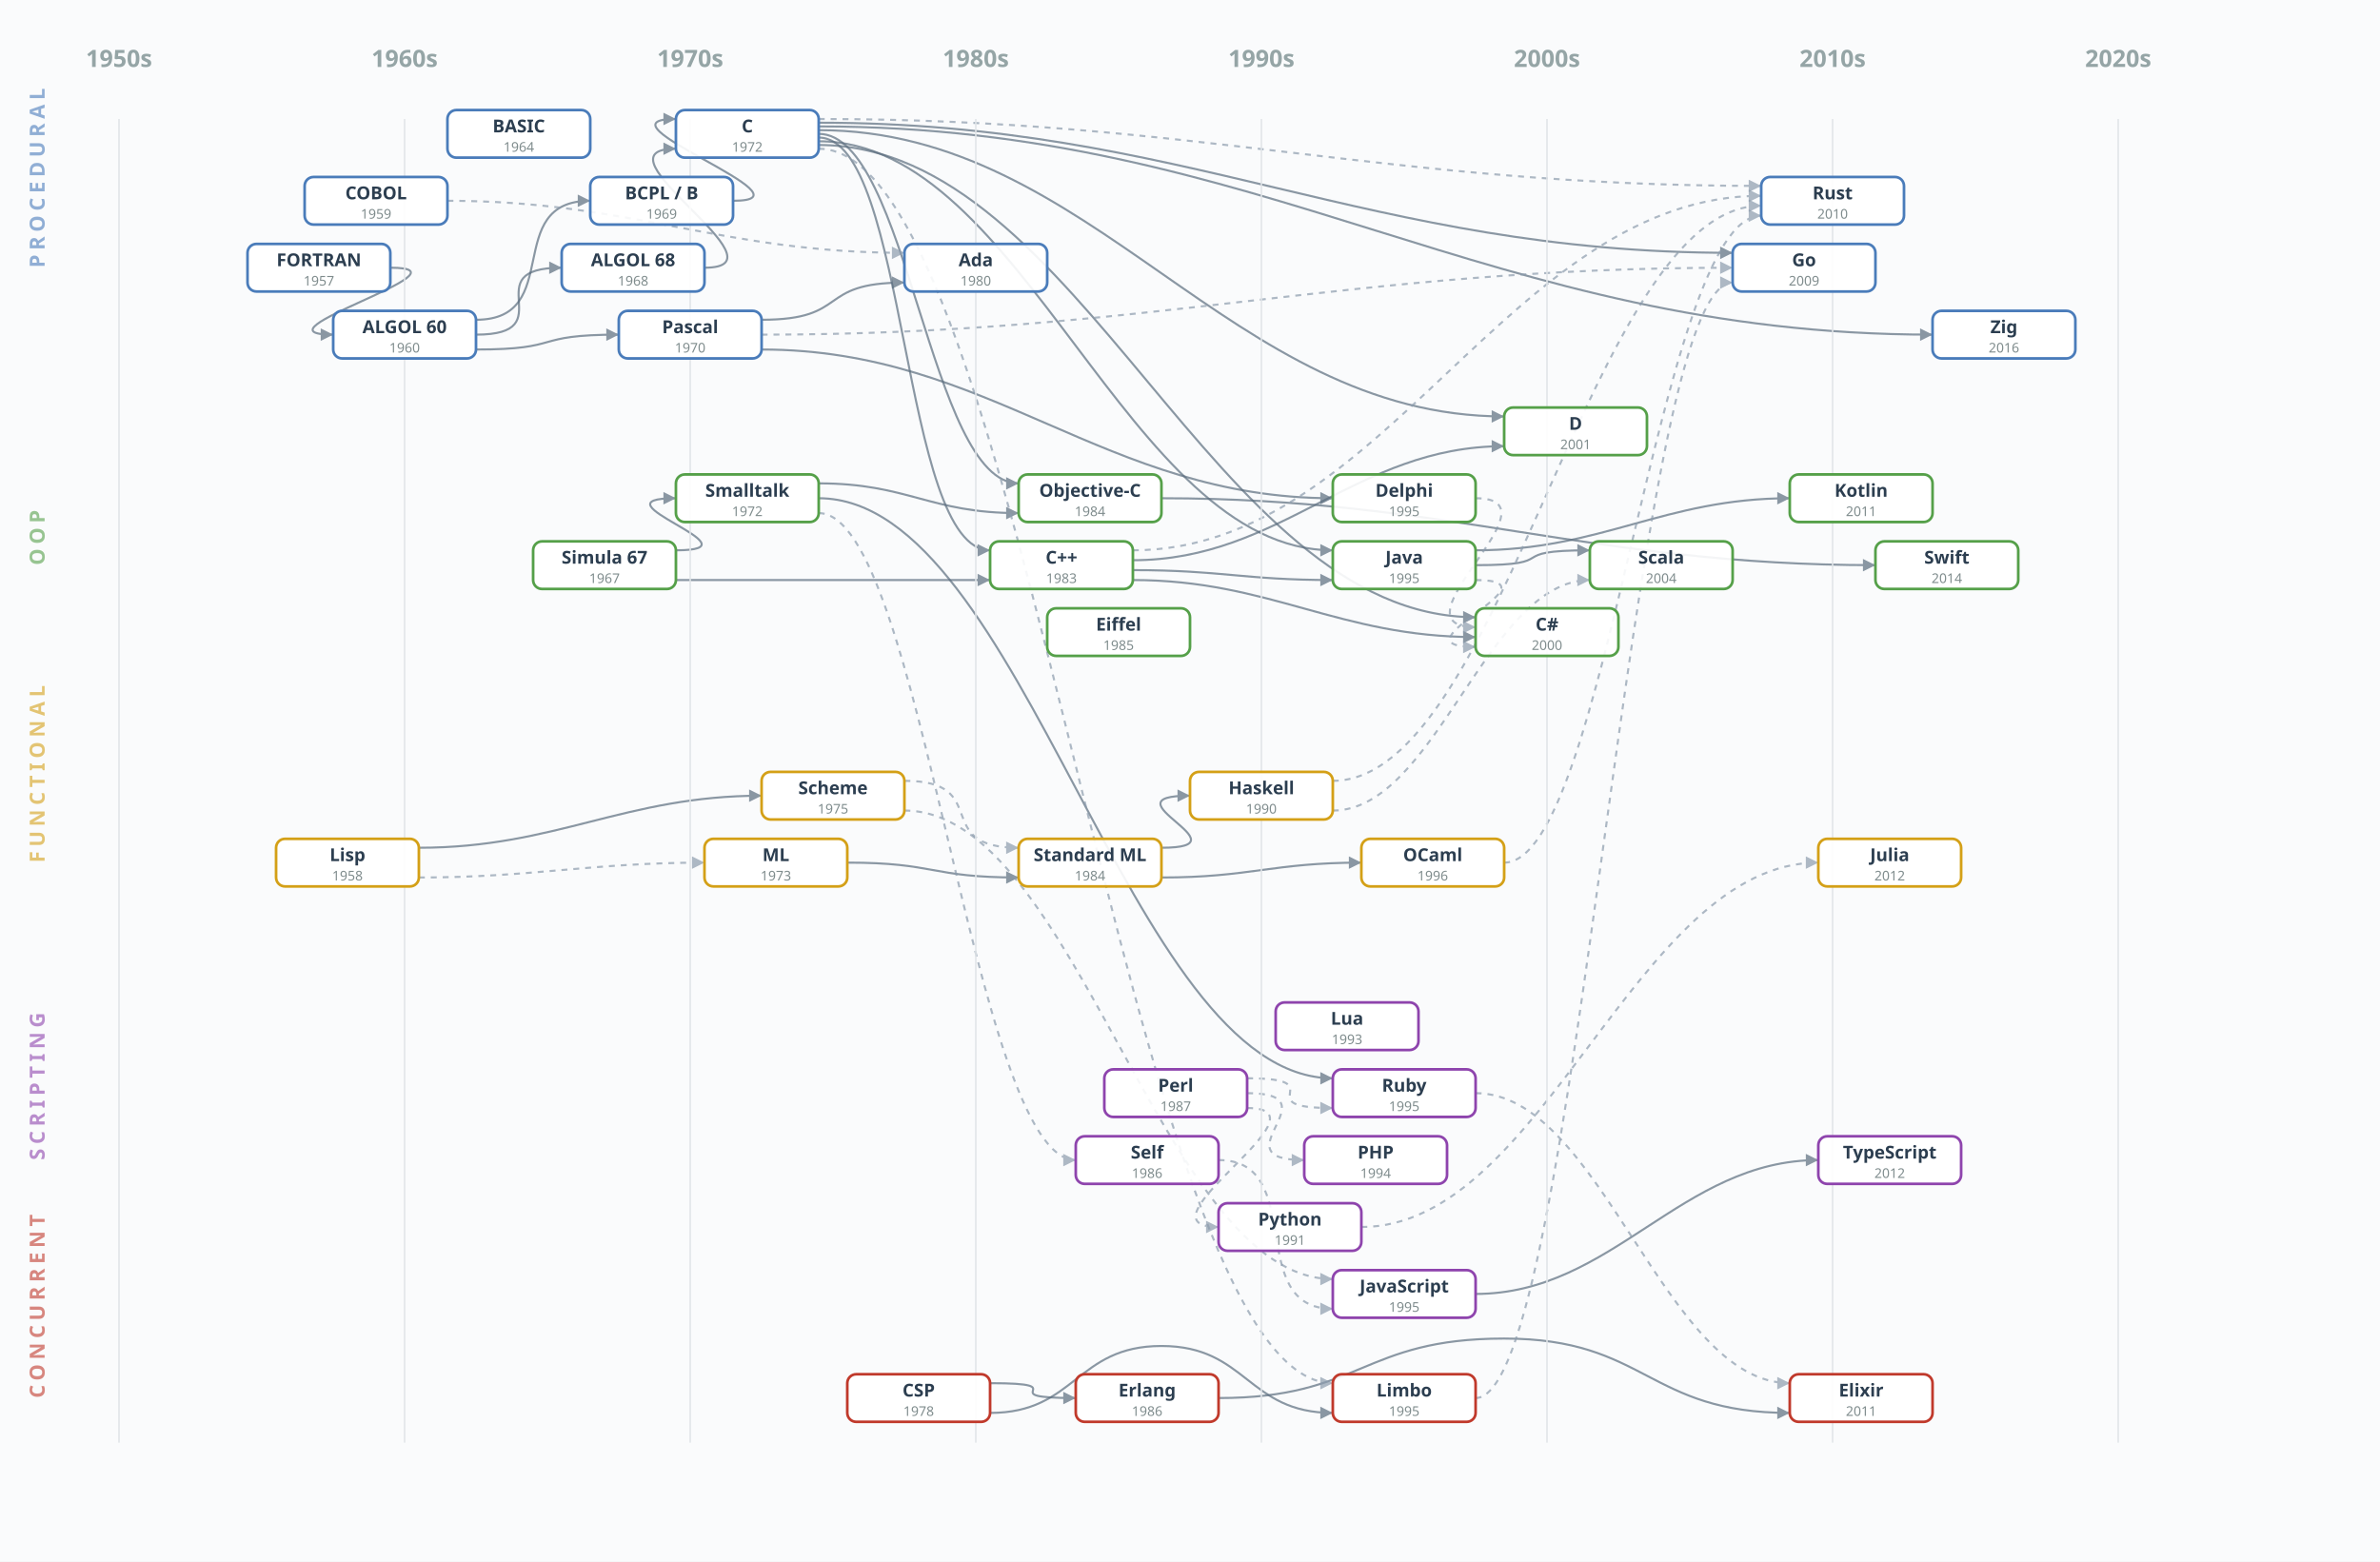
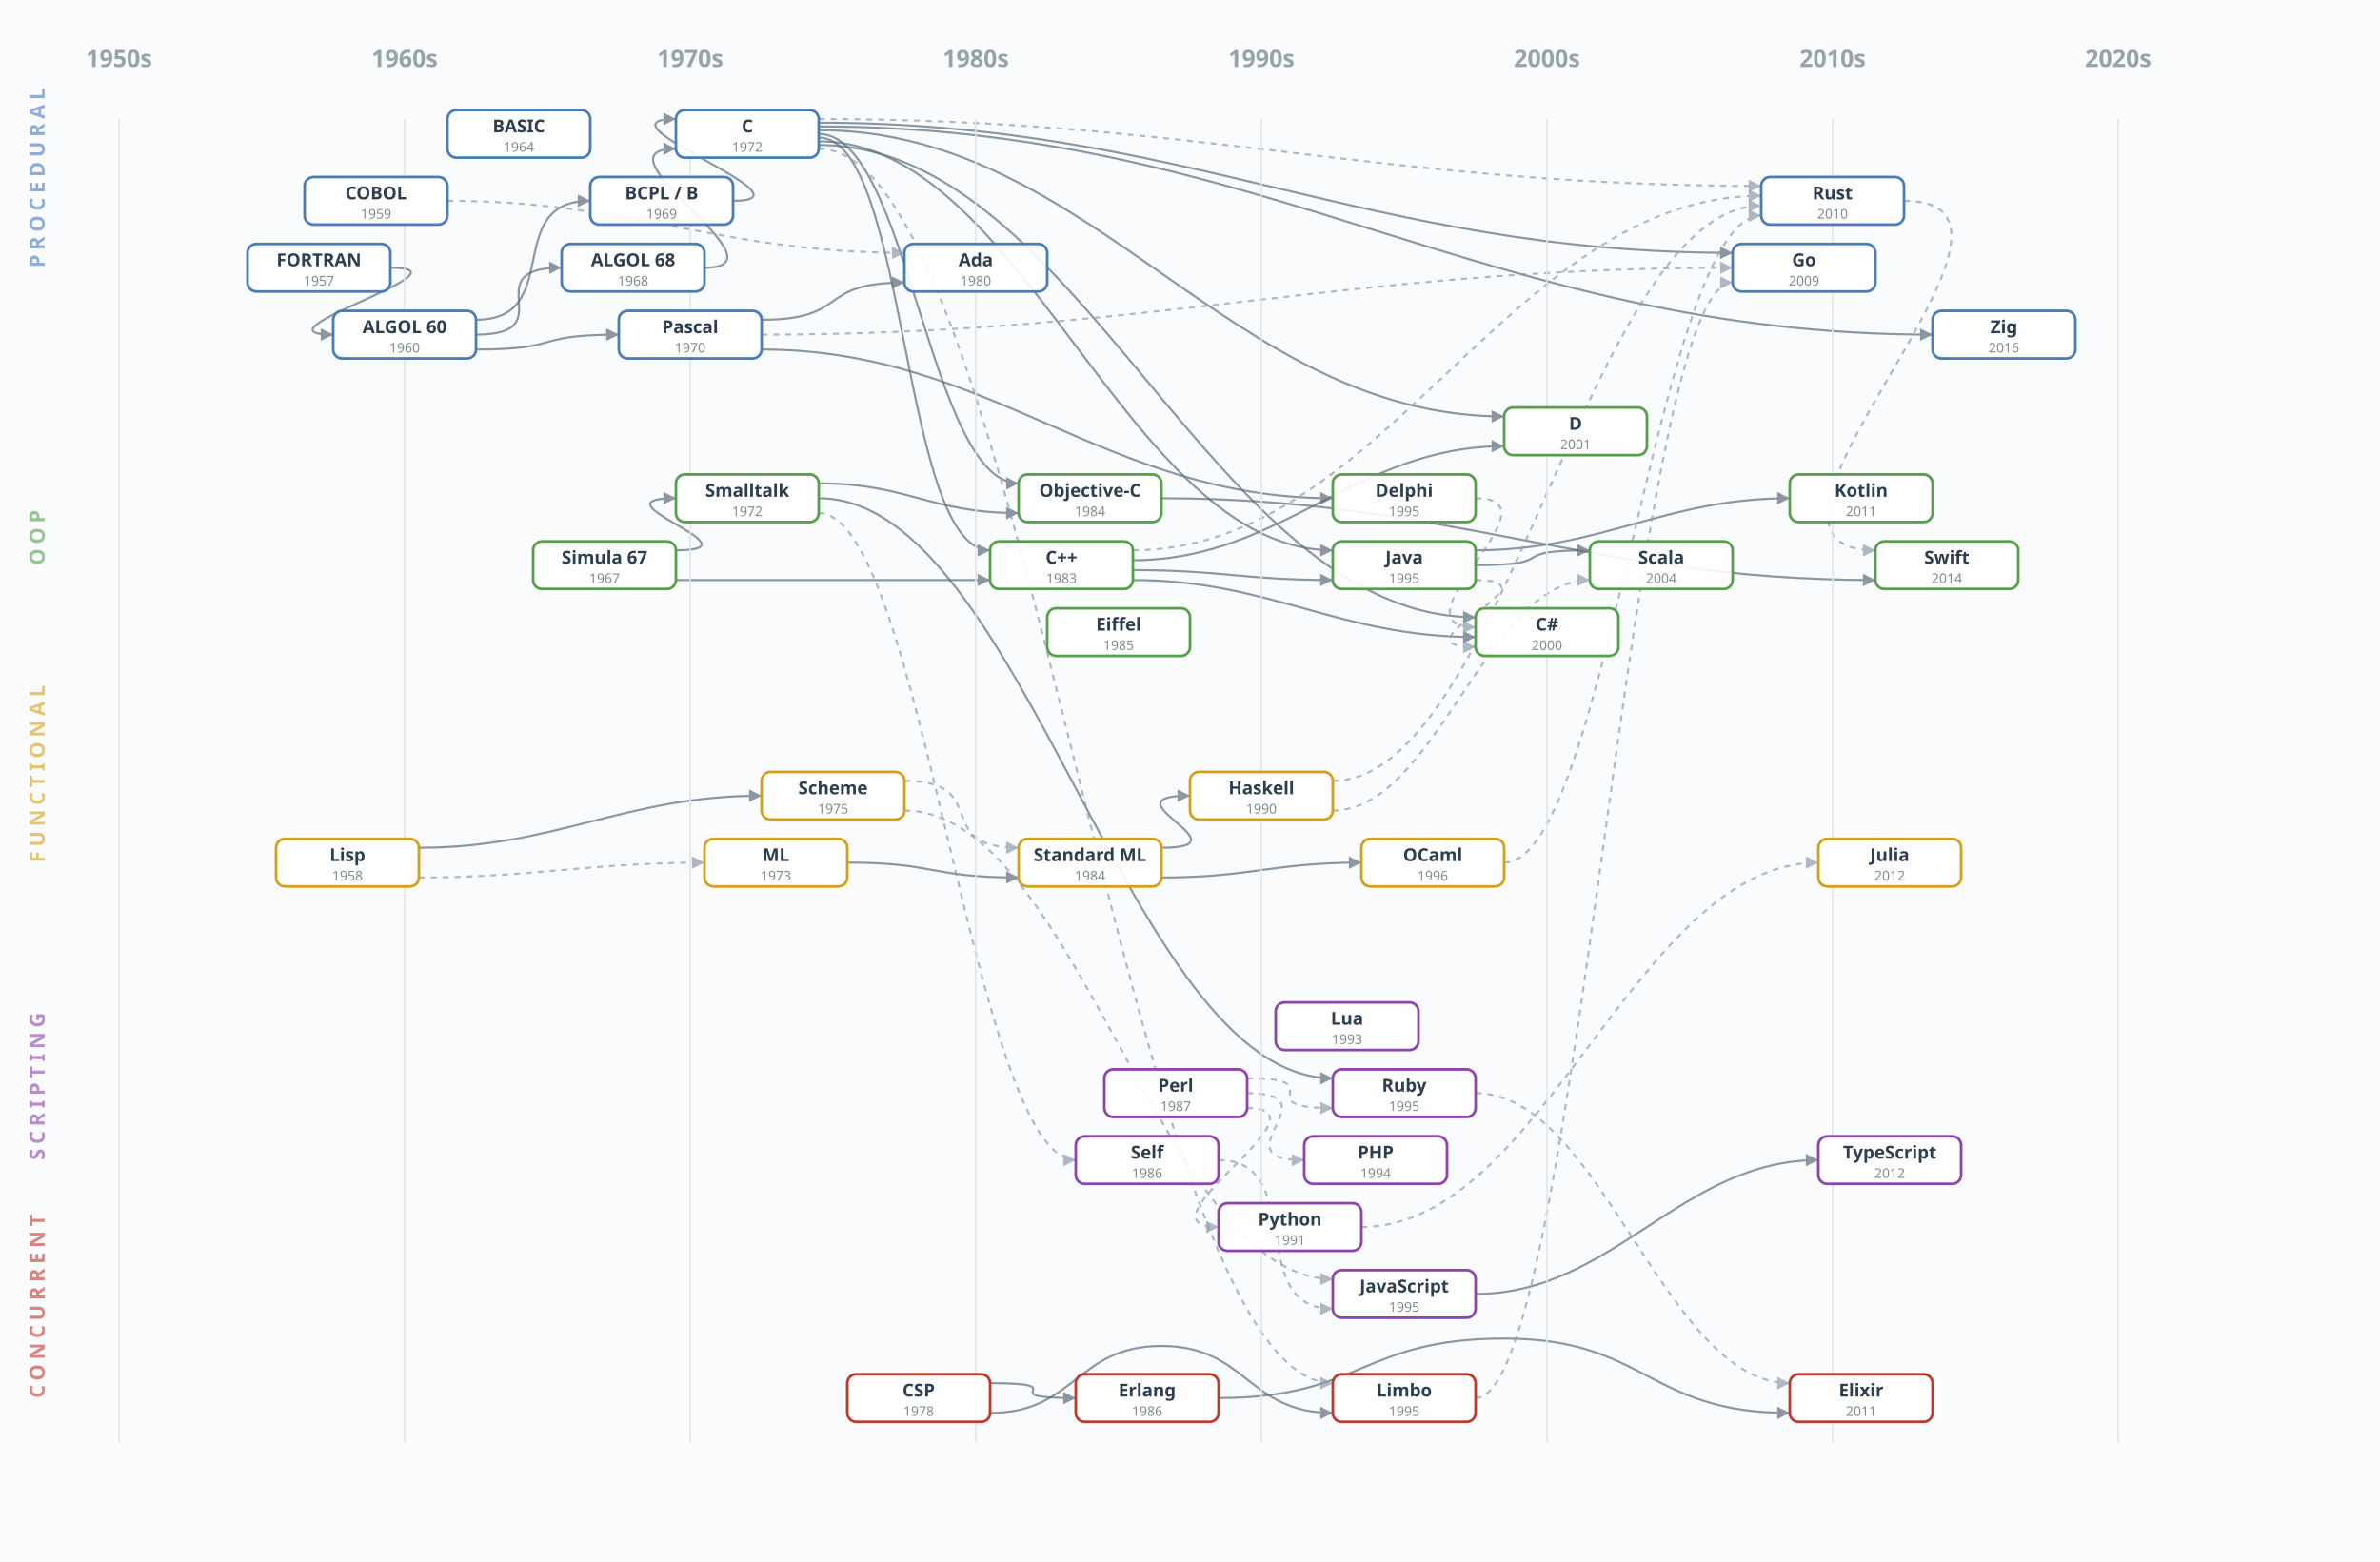
<svg xmlns="http://www.w3.org/2000/svg" viewBox="0 0 1600 1050" width="1600" height="1050">
  <rect width="1600" height="1050" fill="#fafbfc" />
  <defs>
    <marker id="as" viewBox="0 0 10 10" refX="10" refY="5" markerWidth="6" markerHeight="6" orient="auto-start-reverse">
      <path d="M0 0L10 5L0 10z" fill="#5a6c7d" />
    </marker>
    <marker id="ad" viewBox="0 0 10 10" refX="10" refY="5" markerWidth="6" markerHeight="6" orient="auto-start-reverse">
      <path d="M0 0L10 5L0 10z" fill="#8b9bac" />
    </marker>
  </defs>
  <path d="M262.4,180C322.4,180 164.0,225 224.0,225" stroke="#5a6c7d" stroke-width="1.4" fill="none" marker-end="url(#as)" opacity="0.7" />
  <path d="M320.0,225.0C380.0,225.0 317.6,180 377.6,180" stroke="#5a6c7d" stroke-width="1.4" fill="none" marker-end="url(#as)" opacity="0.7" />
  <path d="M320.0,235.0C380.0,235.0 356.0,225 416.0,225" stroke="#5a6c7d" stroke-width="1.4" fill="none" marker-end="url(#as)" opacity="0.7" />
  <path d="M320.0,215.0C380.0,215.0 336.8,135 396.8,135" stroke="#5a6c7d" stroke-width="1.4" fill="none" marker-end="url(#as)" opacity="0.7" />
  <path d="M492.8,135C552.8,135 394.4,80.0 454.4,80.0" stroke="#5a6c7d" stroke-width="1.4" fill="none" marker-end="url(#as)" opacity="0.7" />
  <path d="M473.6,180C533.6,180 394.4,100.0 454.4,100.0" stroke="#5a6c7d" stroke-width="1.4" fill="none" marker-end="url(#as)" opacity="0.7" />
  <path d="M512.0,215.0C572.0,215.0 548.0,190.0 608.0,190.0" stroke="#5a6c7d" stroke-width="1.4" fill="none" marker-end="url(#as)" opacity="0.7" />
  <path d="M512.0,235.0C665.6,235.0 742.4,335 896.0,335" stroke="#5a6c7d" stroke-width="1.4" fill="none" marker-end="url(#as)" opacity="0.7" />
  <path d="M550.4,92.5C610.4,92.5 605.6,370.0 665.6,370.0" stroke="#5a6c7d" stroke-width="1.4" fill="none" marker-end="url(#as)" opacity="0.7" />
  <path d="M550.4,90.0C610.4,90.0 624.8,325.0 684.8,325.0" stroke="#5a6c7d" stroke-width="1.4" fill="none" marker-end="url(#as)" opacity="0.7" />
  <path d="M550.4,95.0C688.64,95.0 757.76,370.0 896.0,370.0" stroke="#5a6c7d" stroke-width="1.4" fill="none" marker-end="url(#as)" opacity="0.7" />
  <path d="M550.4,97.5C727.04,97.5 815.36,415.0 992.0,415.0" stroke="#5a6c7d" stroke-width="1.4" fill="none" marker-end="url(#as)" opacity="0.7" />
  <path d="M550.4,82.5C796.16,82.5 919.04,170.0 1164.8,170.0" stroke="#5a6c7d" stroke-width="1.4" fill="none" marker-end="url(#as)" opacity="0.7" />
  <path d="M550.4,87.5C734.72,87.5 826.88,280.0 1011.2,280.0" stroke="#5a6c7d" stroke-width="1.4" fill="none" marker-end="url(#as)" opacity="0.7" />
  <path d="M550.4,85.0C849.92,85.0 999.68,225 1299.2,225" stroke="#5a6c7d" stroke-width="1.4" fill="none" marker-end="url(#as)" opacity="0.7" />
  <path d="M454.4,370.0C514.4,370.0 394.4,335 454.4,335" stroke="#5a6c7d" stroke-width="1.4" fill="none" marker-end="url(#as)" opacity="0.7" />
  <path d="M454.4,390.0C538.88,390.0 581.12,390.0 665.6,390.0" stroke="#5a6c7d" stroke-width="1.4" fill="none" marker-end="url(#as)" opacity="0.7" />
  <path d="M550.4,325.0C610.4,325.0 624.8,345.0 684.8,345.0" stroke="#5a6c7d" stroke-width="1.4" fill="none" marker-end="url(#as)" opacity="0.7" />
  <path d="M550.4,335.0C688.64,335.0 757.76,725.0 896.0,725.0" stroke="#5a6c7d" stroke-width="1.4" fill="none" marker-end="url(#as)" opacity="0.7" />
  <path d="M761.6,383.333C821.6,383.333 836.0,390.0 896.0,390.0" stroke="#5a6c7d" stroke-width="1.4" fill="none" marker-end="url(#as)" opacity="0.7" />
  <path d="M761.6,390.0C853.76,390.0 899.84,428.333 992.0,428.333" stroke="#5a6c7d" stroke-width="1.4" fill="none" marker-end="url(#as)" opacity="0.7" />
  <path d="M761.6,376.667C861.44,376.667 911.36,300.0 1011.2,300.0" stroke="#5a6c7d" stroke-width="1.4" fill="none" marker-end="url(#as)" opacity="0.7" />
-   <path d="M780.8,335C972.8,335 1068.8,380 1260.8,380" stroke="#5a6c7d" stroke-width="1.4" fill="none" marker-end="url(#as)" opacity="0.7" />
+   <path d="M780.8,335C972.8,335 1068.8,390.0 1260.8,390.0" stroke="#5a6c7d" stroke-width="1.4" fill="none" marker-end="url(#as)" opacity="0.7" />
  <path d="M992.0,380.0C1052.0,380.0 1008.8,370.0 1068.8,370.0" stroke="#5a6c7d" stroke-width="1.4" fill="none" marker-end="url(#as)" opacity="0.7" />
  <path d="M992.0,370.0C1076.48,370.0 1118.72,335 1203.2,335" stroke="#5a6c7d" stroke-width="1.4" fill="none" marker-end="url(#as)" opacity="0.7" />
  <path d="M281.6,570.0C373.76,570.0 419.84,535 512.0,535" stroke="#5a6c7d" stroke-width="1.4" fill="none" marker-end="url(#as)" opacity="0.7" />
  <path d="M569.6,580C629.6,580 624.8,590.0 684.8,590.0" stroke="#5a6c7d" stroke-width="1.4" fill="none" marker-end="url(#as)" opacity="0.7" />
  <path d="M780.8,590.0C840.8,590.0 855.2,580 915.2,580" stroke="#5a6c7d" stroke-width="1.4" fill="none" marker-end="url(#as)" opacity="0.7" />
  <path d="M780.8,570.0C840.8,570.0 740.0,535 800.0,535" stroke="#5a6c7d" stroke-width="1.4" fill="none" marker-end="url(#as)" opacity="0.7" />
  <path d="M992.0,870C1084.16,870 1130.24,780 1222.4,780" stroke="#5a6c7d" stroke-width="1.4" fill="none" marker-end="url(#as)" opacity="0.7" />
  <path d="M665.6,930.0C725.6,930.0 663.2,940 723.2,940" stroke="#5a6c7d" stroke-width="1.4" fill="none" marker-end="url(#as)" opacity="0.7" />
  <path d="M665.6,950.0C723.2,950.0 723.2,905.0 780.8,905.0C838.4,905.0 838.4,950.0 896.0,950.0" stroke="#5a6c7d" stroke-width="1.4" fill="none" marker-end="url(#as)" opacity="0.7" />
  <path d="M819.2,940C915.2,940 915.2,900.0 1011.2,900.0C1107.2,900.0 1107.2,950.0 1203.2,950.0" stroke="#5a6c7d" stroke-width="1.4" fill="none" marker-end="url(#as)" opacity="0.7" />
  <path d="M550.4,345.0C619.52,345.0 654.08,780 723.2,780" stroke="#8b9bac" stroke-width="1.4" fill="none" stroke-dasharray="4,4" marker-end="url(#ad)" opacity="0.7" />
  <path d="M281.6,590.0C358.4,590.0 396.8,580 473.6,580" stroke="#8b9bac" stroke-width="1.4" fill="none" stroke-dasharray="4,4" marker-end="url(#ad)" opacity="0.7" />
  <path d="M608.0,525.0C668.0,525.0 624.8,570.0 684.8,570.0" stroke="#8b9bac" stroke-width="1.4" fill="none" stroke-dasharray="4,4" marker-end="url(#ad)" opacity="0.7" />
  <path d="M896.0,545.0C965.12,545.0 999.68,390.0 1068.8,390.0" stroke="#8b9bac" stroke-width="1.4" fill="none" stroke-dasharray="4,4" marker-end="url(#ad)" opacity="0.7" />
  <path d="M819.2,780C879.2,780 836.0,880.0 896.0,880.0" stroke="#8b9bac" stroke-width="1.4" fill="none" stroke-dasharray="4,4" marker-end="url(#ad)" opacity="0.7" />
  <path d="M838.4,745.0C898.4,745.0 759.2,825 819.2,825" stroke="#8b9bac" stroke-width="1.4" fill="none" stroke-dasharray="4,4" marker-end="url(#ad)" opacity="0.7" />
  <path d="M838.4,725.0C898.4,725.0 836.0,745.0 896.0,745.0" stroke="#8b9bac" stroke-width="1.4" fill="none" stroke-dasharray="4,4" marker-end="url(#ad)" opacity="0.7" />
  <path d="M838.4,735.0C898.4,735.0 816.8,780 876.8,780" stroke="#8b9bac" stroke-width="1.4" fill="none" stroke-dasharray="4,4" marker-end="url(#ad)" opacity="0.7" />
  <path d="M915.2,825C1038.08,825 1099.52,580 1222.4,580" stroke="#8b9bac" stroke-width="1.4" fill="none" stroke-dasharray="4,4" marker-end="url(#ad)" opacity="0.7" />
  <path d="M550.4,80.0C803.84,80.0 930.56,125.0 1184.0,125.0" stroke="#8b9bac" stroke-width="1.4" fill="none" stroke-dasharray="4,4" marker-end="url(#ad)" opacity="0.7" />
  <path d="M1011.2,580C1080.32,580 1114.88,145.0 1184.0,145.0" stroke="#8b9bac" stroke-width="1.4" fill="none" stroke-dasharray="4,4" marker-end="url(#ad)" opacity="0.7" />
  <path d="M761.6,370.0C930.56,370.0 1015.04,131.667 1184.0,131.667" stroke="#8b9bac" stroke-width="1.4" fill="none" stroke-dasharray="4,4" marker-end="url(#ad)" opacity="0.7" />
  <path d="M608.0,545.0C723.2,545.0 780.8,860.0 896.0,860.0" stroke="#8b9bac" stroke-width="1.4" fill="none" stroke-dasharray="4,4" marker-end="url(#ad)" opacity="0.7" />
  <path d="M992.0,735C1076.48,735 1118.72,930.0 1203.2,930.0" stroke="#8b9bac" stroke-width="1.4" fill="none" stroke-dasharray="4,4" marker-end="url(#ad)" opacity="0.7" />
  <path d="M992.0,390.0C1052.0,390.0 932.0,435.0 992.0,435.0" stroke="#8b9bac" stroke-width="1.4" fill="none" stroke-dasharray="4,4" marker-end="url(#ad)" opacity="0.7" />
  <path d="M896.0,525.0C1011.2,525.0 1068.8,138.333 1184.0,138.333" stroke="#8b9bac" stroke-width="1.4" fill="none" stroke-dasharray="4,4" marker-end="url(#ad)" opacity="0.7" />
  <path d="M992.0,335C1052.0,335 932.0,421.667 992.0,421.667" stroke="#8b9bac" stroke-width="1.4" fill="none" stroke-dasharray="4,4" marker-end="url(#ad)" opacity="0.7" />
  <path d="M300.8,135C423.68,135 485.12,170.0 608.0,170.0" stroke="#8b9bac" stroke-width="1.4" fill="none" stroke-dasharray="4,4" marker-end="url(#ad)" opacity="0.7" />
  <path d="M992.0,940C1061.12,940 1095.68,190.0 1164.8,190.0" stroke="#8b9bac" stroke-width="1.4" fill="none" stroke-dasharray="4,4" marker-end="url(#ad)" opacity="0.7" />
  <path d="M512.0,225.0C773.12,225.0 903.68,180.0 1164.8,180.0" stroke="#8b9bac" stroke-width="1.4" fill="none" stroke-dasharray="4,4" marker-end="url(#ad)" opacity="0.7" />
  <path d="M550.4,100.0C688.64,100.0 757.76,930.0 896.0,930.0" stroke="#8b9bac" stroke-width="1.4" fill="none" stroke-dasharray="4,4" marker-end="url(#ad)" opacity="0.7" />
+   <path d="M1280.0,135C1397.5,135 1143.3,370.0 1260.8,370.0" stroke="#8b9bac" stroke-width="1.4" fill="none" stroke-dasharray="4,4" marker-end="url(#ad)" opacity="0.7" />
  <line x1="80.0" y1="80" x2="80.0" y2="970" stroke="#e1e4e8" stroke-width="1" />
  <text x="80.0" y="45" text-anchor="middle" font-size="16" font-family="sans-serif" fill="#95a5a6" font-weight="bold">1950s</text>
  <line x1="272.0" y1="80" x2="272.0" y2="970" stroke="#e1e4e8" stroke-width="1" />
  <text x="272.0" y="45" text-anchor="middle" font-size="16" font-family="sans-serif" fill="#95a5a6" font-weight="bold">1960s</text>
  <line x1="464.0" y1="80" x2="464.0" y2="970" stroke="#e1e4e8" stroke-width="1" />
  <text x="464.0" y="45" text-anchor="middle" font-size="16" font-family="sans-serif" fill="#95a5a6" font-weight="bold">1970s</text>
  <line x1="656.0" y1="80" x2="656.0" y2="970" stroke="#e1e4e8" stroke-width="1" />
  <text x="656.0" y="45" text-anchor="middle" font-size="16" font-family="sans-serif" fill="#95a5a6" font-weight="bold">1980s</text>
  <line x1="848.0" y1="80" x2="848.0" y2="970" stroke="#e1e4e8" stroke-width="1" />
  <text x="848.0" y="45" text-anchor="middle" font-size="16" font-family="sans-serif" fill="#95a5a6" font-weight="bold">1990s</text>
  <line x1="1040.0" y1="80" x2="1040.0" y2="970" stroke="#e1e4e8" stroke-width="1" />
  <text x="1040.0" y="45" text-anchor="middle" font-size="16" font-family="sans-serif" fill="#95a5a6" font-weight="bold">2000s</text>
  <line x1="1232.0" y1="80" x2="1232.0" y2="970" stroke="#e1e4e8" stroke-width="1" />
  <text x="1232.0" y="45" text-anchor="middle" font-size="16" font-family="sans-serif" fill="#95a5a6" font-weight="bold">2010s</text>
  <line x1="1424.0" y1="80" x2="1424.0" y2="970" stroke="#e1e4e8" stroke-width="1" />
  <text x="1424.0" y="45" text-anchor="middle" font-size="16" font-family="sans-serif" fill="#95a5a6" font-weight="bold">2020s</text>
  <text x="30" y="180" transform="rotate(-90 30 180)" font-size="14" font-family="sans-serif" fill="#4a7cba" font-weight="bold" opacity="0.6" letter-spacing="3">PROCEDURAL</text>
  <text x="30" y="380" transform="rotate(-90 30 380)" font-size="14" font-family="sans-serif" fill="#55a049" font-weight="bold" opacity="0.6" letter-spacing="3">OOP</text>
  <text x="30" y="580" transform="rotate(-90 30 580)" font-size="14" font-family="sans-serif" fill="#d4a017" font-weight="bold" opacity="0.6" letter-spacing="3">FUNCTIONAL</text>
  <text x="30" y="780" transform="rotate(-90 30 780)" font-size="14" font-family="sans-serif" fill="#8e44ad" font-weight="bold" opacity="0.6" letter-spacing="3">SCRIPTING</text>
  <text x="30" y="940" transform="rotate(-90 30 940)" font-size="14" font-family="sans-serif" fill="#c0392b" font-weight="bold" opacity="0.6" letter-spacing="3">CONCURRENT</text>
  <g>
    <rect x="166.4" y="164.0" width="96" height="32" rx="6" ry="6" fill="#ffffff" fill-opacity="0.9" stroke="#4a7cba" stroke-width="1.8" />
    <text x="214.4" y="179" text-anchor="middle" font-size="12" font-family="sans-serif" font-weight="bold" fill="#2c3e50">FORTRAN</text>
    <text x="214.4" y="192" text-anchor="middle" font-size="9" font-family="sans-serif" fill="#7f8c8d">1957</text>
  </g>
  <g>
    <rect x="204.8" y="119.0" width="96" height="32" rx="6" ry="6" fill="#ffffff" fill-opacity="0.9" stroke="#4a7cba" stroke-width="1.8" />
    <text x="252.8" y="134" text-anchor="middle" font-size="12" font-family="sans-serif" font-weight="bold" fill="#2c3e50">COBOL</text>
    <text x="252.8" y="147" text-anchor="middle" font-size="9" font-family="sans-serif" fill="#7f8c8d">1959</text>
  </g>
  <g>
    <rect x="224.0" y="209.0" width="96" height="32" rx="6" ry="6" fill="#ffffff" fill-opacity="0.9" stroke="#4a7cba" stroke-width="1.8" />
    <text x="272.0" y="224" text-anchor="middle" font-size="12" font-family="sans-serif" font-weight="bold" fill="#2c3e50">ALGOL 60</text>
    <text x="272.0" y="237" text-anchor="middle" font-size="9" font-family="sans-serif" fill="#7f8c8d">1960</text>
  </g>
  <g>
    <rect x="377.6" y="164.0" width="96" height="32" rx="6" ry="6" fill="#ffffff" fill-opacity="0.9" stroke="#4a7cba" stroke-width="1.8" />
    <text x="425.6" y="179" text-anchor="middle" font-size="12" font-family="sans-serif" font-weight="bold" fill="#2c3e50">ALGOL 68</text>
    <text x="425.6" y="192" text-anchor="middle" font-size="9" font-family="sans-serif" fill="#7f8c8d">1968</text>
  </g>
  <g>
    <rect x="416.0" y="209.0" width="96" height="32" rx="6" ry="6" fill="#ffffff" fill-opacity="0.9" stroke="#4a7cba" stroke-width="1.8" />
    <text x="464.0" y="224" text-anchor="middle" font-size="12" font-family="sans-serif" font-weight="bold" fill="#2c3e50">Pascal</text>
    <text x="464.0" y="237" text-anchor="middle" font-size="9" font-family="sans-serif" fill="#7f8c8d">1970</text>
  </g>
  <g>
    <rect x="396.8" y="119.0" width="96" height="32" rx="6" ry="6" fill="#ffffff" fill-opacity="0.9" stroke="#4a7cba" stroke-width="1.8" />
    <text x="444.8" y="134" text-anchor="middle" font-size="12" font-family="sans-serif" font-weight="bold" fill="#2c3e50">BCPL / B</text>
    <text x="444.8" y="147" text-anchor="middle" font-size="9" font-family="sans-serif" fill="#7f8c8d">1969</text>
  </g>
  <g>
    <rect x="454.4" y="74.0" width="96" height="32" rx="6" ry="6" fill="#ffffff" fill-opacity="0.9" stroke="#4a7cba" stroke-width="1.8" />
    <text x="502.4" y="89" text-anchor="middle" font-size="12" font-family="sans-serif" font-weight="bold" fill="#2c3e50">C</text>
    <text x="502.4" y="102" text-anchor="middle" font-size="9" font-family="sans-serif" fill="#7f8c8d">1972</text>
  </g>
  <g>
    <rect x="608.0" y="164.0" width="96" height="32" rx="6" ry="6" fill="#ffffff" fill-opacity="0.9" stroke="#4a7cba" stroke-width="1.8" />
    <text x="656.0" y="179" text-anchor="middle" font-size="12" font-family="sans-serif" font-weight="bold" fill="#2c3e50">Ada</text>
    <text x="656.0" y="192" text-anchor="middle" font-size="9" font-family="sans-serif" fill="#7f8c8d">1980</text>
  </g>
  <g>
    <rect x="1164.8" y="164.0" width="96" height="32" rx="6" ry="6" fill="#ffffff" fill-opacity="0.9" stroke="#4a7cba" stroke-width="1.8" />
    <text x="1212.8" y="179" text-anchor="middle" font-size="12" font-family="sans-serif" font-weight="bold" fill="#2c3e50">Go</text>
    <text x="1212.8" y="192" text-anchor="middle" font-size="9" font-family="sans-serif" fill="#7f8c8d">2009</text>
  </g>
  <g>
    <rect x="1184.0" y="119.0" width="96" height="32" rx="6" ry="6" fill="#ffffff" fill-opacity="0.9" stroke="#4a7cba" stroke-width="1.8" />
    <text x="1232.0" y="134" text-anchor="middle" font-size="12" font-family="sans-serif" font-weight="bold" fill="#2c3e50">Rust</text>
    <text x="1232.0" y="147" text-anchor="middle" font-size="9" font-family="sans-serif" fill="#7f8c8d">2010</text>
  </g>
  <g>
    <rect x="1299.2" y="209.0" width="96" height="32" rx="6" ry="6" fill="#ffffff" fill-opacity="0.9" stroke="#4a7cba" stroke-width="1.8" />
    <text x="1347.2" y="224" text-anchor="middle" font-size="12" font-family="sans-serif" font-weight="bold" fill="#2c3e50">Zig</text>
    <text x="1347.2" y="237" text-anchor="middle" font-size="9" font-family="sans-serif" fill="#7f8c8d">2016</text>
  </g>
  <g>
    <rect x="358.4" y="364.0" width="96" height="32" rx="6" ry="6" fill="#ffffff" fill-opacity="0.9" stroke="#55a049" stroke-width="1.8" />
    <text x="406.4" y="379" text-anchor="middle" font-size="12" font-family="sans-serif" font-weight="bold" fill="#2c3e50">Simula 67</text>
    <text x="406.4" y="392" text-anchor="middle" font-size="9" font-family="sans-serif" fill="#7f8c8d">1967</text>
  </g>
  <g>
    <rect x="454.4" y="319.0" width="96" height="32" rx="6" ry="6" fill="#ffffff" fill-opacity="0.9" stroke="#55a049" stroke-width="1.8" />
    <text x="502.4" y="334" text-anchor="middle" font-size="12" font-family="sans-serif" font-weight="bold" fill="#2c3e50">Smalltalk</text>
    <text x="502.4" y="347" text-anchor="middle" font-size="9" font-family="sans-serif" fill="#7f8c8d">1972</text>
  </g>
  <g>
    <rect x="665.6" y="364.0" width="96" height="32" rx="6" ry="6" fill="#ffffff" fill-opacity="0.9" stroke="#55a049" stroke-width="1.8" />
    <text x="713.6" y="379" text-anchor="middle" font-size="12" font-family="sans-serif" font-weight="bold" fill="#2c3e50">C++</text>
    <text x="713.6" y="392" text-anchor="middle" font-size="9" font-family="sans-serif" fill="#7f8c8d">1983</text>
  </g>
  <g>
    <rect x="684.8" y="319.0" width="96" height="32" rx="6" ry="6" fill="#ffffff" fill-opacity="0.9" stroke="#55a049" stroke-width="1.8" />
    <text x="732.8" y="334" text-anchor="middle" font-size="12" font-family="sans-serif" font-weight="bold" fill="#2c3e50">Objective-C</text>
    <text x="732.8" y="347" text-anchor="middle" font-size="9" font-family="sans-serif" fill="#7f8c8d">1984</text>
  </g>
  <g>
    <rect x="704.0" y="409.0" width="96" height="32" rx="6" ry="6" fill="#ffffff" fill-opacity="0.9" stroke="#55a049" stroke-width="1.8" />
    <text x="752.0" y="424" text-anchor="middle" font-size="12" font-family="sans-serif" font-weight="bold" fill="#2c3e50">Eiffel</text>
    <text x="752.0" y="437" text-anchor="middle" font-size="9" font-family="sans-serif" fill="#7f8c8d">1985</text>
  </g>
  <g>
    <rect x="896.0" y="364.0" width="96" height="32" rx="6" ry="6" fill="#ffffff" fill-opacity="0.9" stroke="#55a049" stroke-width="1.8" />
    <text x="944.0" y="379" text-anchor="middle" font-size="12" font-family="sans-serif" font-weight="bold" fill="#2c3e50">Java</text>
    <text x="944.0" y="392" text-anchor="middle" font-size="9" font-family="sans-serif" fill="#7f8c8d">1995</text>
  </g>
  <g>
    <rect x="896.0" y="319.0" width="96" height="32" rx="6" ry="6" fill="#ffffff" fill-opacity="0.9" stroke="#55a049" stroke-width="1.8" />
    <text x="944.0" y="334" text-anchor="middle" font-size="12" font-family="sans-serif" font-weight="bold" fill="#2c3e50">Delphi</text>
    <text x="944.0" y="347" text-anchor="middle" font-size="9" font-family="sans-serif" fill="#7f8c8d">1995</text>
  </g>
  <g>
    <rect x="992.0" y="409.0" width="96" height="32" rx="6" ry="6" fill="#ffffff" fill-opacity="0.9" stroke="#55a049" stroke-width="1.8" />
    <text x="1040.0" y="424" text-anchor="middle" font-size="12" font-family="sans-serif" font-weight="bold" fill="#2c3e50">C#</text>
    <text x="1040.0" y="437" text-anchor="middle" font-size="9" font-family="sans-serif" fill="#7f8c8d">2000</text>
  </g>
  <g>
    <rect x="1011.2" y="274.0" width="96" height="32" rx="6" ry="6" fill="#ffffff" fill-opacity="0.9" stroke="#55a049" stroke-width="1.8" />
    <text x="1059.2" y="289" text-anchor="middle" font-size="12" font-family="sans-serif" font-weight="bold" fill="#2c3e50">D</text>
    <text x="1059.2" y="302" text-anchor="middle" font-size="9" font-family="sans-serif" fill="#7f8c8d">2001</text>
  </g>
  <g>
    <rect x="1068.8" y="364.0" width="96" height="32" rx="6" ry="6" fill="#ffffff" fill-opacity="0.9" stroke="#55a049" stroke-width="1.8" />
    <text x="1116.8" y="379" text-anchor="middle" font-size="12" font-family="sans-serif" font-weight="bold" fill="#2c3e50">Scala</text>
    <text x="1116.8" y="392" text-anchor="middle" font-size="9" font-family="sans-serif" fill="#7f8c8d">2004</text>
  </g>
  <g>
    <rect x="1203.2" y="319.0" width="96" height="32" rx="6" ry="6" fill="#ffffff" fill-opacity="0.9" stroke="#55a049" stroke-width="1.8" />
    <text x="1251.2" y="334" text-anchor="middle" font-size="12" font-family="sans-serif" font-weight="bold" fill="#2c3e50">Kotlin</text>
    <text x="1251.2" y="347" text-anchor="middle" font-size="9" font-family="sans-serif" fill="#7f8c8d">2011</text>
  </g>
  <g>
    <rect x="1260.8" y="364.0" width="96" height="32" rx="6" ry="6" fill="#ffffff" fill-opacity="0.9" stroke="#55a049" stroke-width="1.8" />
    <text x="1308.8" y="379" text-anchor="middle" font-size="12" font-family="sans-serif" font-weight="bold" fill="#2c3e50">Swift</text>
    <text x="1308.8" y="392" text-anchor="middle" font-size="9" font-family="sans-serif" fill="#7f8c8d">2014</text>
  </g>
  <g>
    <rect x="185.6" y="564.0" width="96" height="32" rx="6" ry="6" fill="#ffffff" fill-opacity="0.9" stroke="#d4a017" stroke-width="1.8" />
    <text x="233.6" y="579" text-anchor="middle" font-size="12" font-family="sans-serif" font-weight="bold" fill="#2c3e50">Lisp</text>
    <text x="233.6" y="592" text-anchor="middle" font-size="9" font-family="sans-serif" fill="#7f8c8d">1958</text>
  </g>
  <g>
    <rect x="512.0" y="519.0" width="96" height="32" rx="6" ry="6" fill="#ffffff" fill-opacity="0.9" stroke="#d4a017" stroke-width="1.8" />
    <text x="560.0" y="534" text-anchor="middle" font-size="12" font-family="sans-serif" font-weight="bold" fill="#2c3e50">Scheme</text>
    <text x="560.0" y="547" text-anchor="middle" font-size="9" font-family="sans-serif" fill="#7f8c8d">1975</text>
  </g>
  <g>
    <rect x="473.6" y="564.0" width="96" height="32" rx="6" ry="6" fill="#ffffff" fill-opacity="0.9" stroke="#d4a017" stroke-width="1.8" />
    <text x="521.6" y="579" text-anchor="middle" font-size="12" font-family="sans-serif" font-weight="bold" fill="#2c3e50">ML</text>
    <text x="521.6" y="592" text-anchor="middle" font-size="9" font-family="sans-serif" fill="#7f8c8d">1973</text>
  </g>
  <g>
    <rect x="684.8" y="564.0" width="96" height="32" rx="6" ry="6" fill="#ffffff" fill-opacity="0.9" stroke="#d4a017" stroke-width="1.8" />
    <text x="732.8" y="579" text-anchor="middle" font-size="12" font-family="sans-serif" font-weight="bold" fill="#2c3e50">Standard ML</text>
    <text x="732.8" y="592" text-anchor="middle" font-size="9" font-family="sans-serif" fill="#7f8c8d">1984</text>
  </g>
  <g>
    <rect x="800.0" y="519.0" width="96" height="32" rx="6" ry="6" fill="#ffffff" fill-opacity="0.9" stroke="#d4a017" stroke-width="1.8" />
    <text x="848.0" y="534" text-anchor="middle" font-size="12" font-family="sans-serif" font-weight="bold" fill="#2c3e50">Haskell</text>
    <text x="848.0" y="547" text-anchor="middle" font-size="9" font-family="sans-serif" fill="#7f8c8d">1990</text>
  </g>
  <g>
    <rect x="915.2" y="564.0" width="96" height="32" rx="6" ry="6" fill="#ffffff" fill-opacity="0.9" stroke="#d4a017" stroke-width="1.8" />
    <text x="963.2" y="579" text-anchor="middle" font-size="12" font-family="sans-serif" font-weight="bold" fill="#2c3e50">OCaml</text>
    <text x="963.2" y="592" text-anchor="middle" font-size="9" font-family="sans-serif" fill="#7f8c8d">1996</text>
  </g>
  <g>
    <rect x="1222.4" y="564.0" width="96" height="32" rx="6" ry="6" fill="#ffffff" fill-opacity="0.9" stroke="#d4a017" stroke-width="1.8" />
    <text x="1270.4" y="579" text-anchor="middle" font-size="12" font-family="sans-serif" font-weight="bold" fill="#2c3e50">Julia</text>
    <text x="1270.4" y="592" text-anchor="middle" font-size="9" font-family="sans-serif" fill="#7f8c8d">2012</text>
  </g>
  <g>
    <rect x="300.8" y="74.0" width="96" height="32" rx="6" ry="6" fill="#ffffff" fill-opacity="0.9" stroke="#4a7cba" stroke-width="1.8" />
    <text x="348.8" y="89" text-anchor="middle" font-size="12" font-family="sans-serif" font-weight="bold" fill="#2c3e50">BASIC</text>
    <text x="348.8" y="102" text-anchor="middle" font-size="9" font-family="sans-serif" fill="#7f8c8d">1964</text>
  </g>
  <g>
    <rect x="742.4" y="719.0" width="96" height="32" rx="6" ry="6" fill="#ffffff" fill-opacity="0.9" stroke="#8e44ad" stroke-width="1.8" />
    <text x="790.4" y="734" text-anchor="middle" font-size="12" font-family="sans-serif" font-weight="bold" fill="#2c3e50">Perl</text>
    <text x="790.4" y="747" text-anchor="middle" font-size="9" font-family="sans-serif" fill="#7f8c8d">1987</text>
  </g>
  <g>
    <rect x="819.2" y="809.0" width="96" height="32" rx="6" ry="6" fill="#ffffff" fill-opacity="0.9" stroke="#8e44ad" stroke-width="1.8" />
    <text x="867.2" y="824" text-anchor="middle" font-size="12" font-family="sans-serif" font-weight="bold" fill="#2c3e50">Python</text>
    <text x="867.2" y="837" text-anchor="middle" font-size="9" font-family="sans-serif" fill="#7f8c8d">1991</text>
  </g>
  <g>
    <rect x="896.0" y="719.0" width="96" height="32" rx="6" ry="6" fill="#ffffff" fill-opacity="0.9" stroke="#8e44ad" stroke-width="1.8" />
    <text x="944.0" y="734" text-anchor="middle" font-size="12" font-family="sans-serif" font-weight="bold" fill="#2c3e50">Ruby</text>
    <text x="944.0" y="747" text-anchor="middle" font-size="9" font-family="sans-serif" fill="#7f8c8d">1995</text>
  </g>
  <g>
    <rect x="876.8" y="764.0" width="96" height="32" rx="6" ry="6" fill="#ffffff" fill-opacity="0.9" stroke="#8e44ad" stroke-width="1.8" />
    <text x="924.8" y="779" text-anchor="middle" font-size="12" font-family="sans-serif" font-weight="bold" fill="#2c3e50">PHP</text>
    <text x="924.8" y="792" text-anchor="middle" font-size="9" font-family="sans-serif" fill="#7f8c8d">1994</text>
  </g>
  <g>
    <rect x="857.6" y="674.0" width="96" height="32" rx="6" ry="6" fill="#ffffff" fill-opacity="0.9" stroke="#8e44ad" stroke-width="1.8" />
    <text x="905.6" y="689" text-anchor="middle" font-size="12" font-family="sans-serif" font-weight="bold" fill="#2c3e50">Lua</text>
    <text x="905.6" y="702" text-anchor="middle" font-size="9" font-family="sans-serif" fill="#7f8c8d">1993</text>
  </g>
  <g>
    <rect x="896.0" y="854.0" width="96" height="32" rx="6" ry="6" fill="#ffffff" fill-opacity="0.9" stroke="#8e44ad" stroke-width="1.8" />
    <text x="944.0" y="869" text-anchor="middle" font-size="12" font-family="sans-serif" font-weight="bold" fill="#2c3e50">JavaScript</text>
    <text x="944.0" y="882" text-anchor="middle" font-size="9" font-family="sans-serif" fill="#7f8c8d">1995</text>
  </g>
  <g>
    <rect x="1222.4" y="764.0" width="96" height="32" rx="6" ry="6" fill="#ffffff" fill-opacity="0.9" stroke="#8e44ad" stroke-width="1.8" />
    <text x="1270.4" y="779" text-anchor="middle" font-size="12" font-family="sans-serif" font-weight="bold" fill="#2c3e50">TypeScript</text>
    <text x="1270.4" y="792" text-anchor="middle" font-size="9" font-family="sans-serif" fill="#7f8c8d">2012</text>
  </g>
  <g>
    <rect x="723.2" y="764.0" width="96" height="32" rx="6" ry="6" fill="#ffffff" fill-opacity="0.9" stroke="#8e44ad" stroke-width="1.8" />
    <text x="771.2" y="779" text-anchor="middle" font-size="12" font-family="sans-serif" font-weight="bold" fill="#2c3e50">Self</text>
    <text x="771.2" y="792" text-anchor="middle" font-size="9" font-family="sans-serif" fill="#7f8c8d">1986</text>
  </g>
  <g>
    <rect x="569.6" y="924.0" width="96" height="32" rx="6" ry="6" fill="#ffffff" fill-opacity="0.9" stroke="#c0392b" stroke-width="1.8" />
    <text x="617.6" y="939" text-anchor="middle" font-size="12" font-family="sans-serif" font-weight="bold" fill="#2c3e50">CSP</text>
    <text x="617.6" y="952" text-anchor="middle" font-size="9" font-family="sans-serif" fill="#7f8c8d">1978</text>
  </g>
  <g>
    <rect x="723.2" y="924.0" width="96" height="32" rx="6" ry="6" fill="#ffffff" fill-opacity="0.9" stroke="#c0392b" stroke-width="1.8" />
    <text x="771.2" y="939" text-anchor="middle" font-size="12" font-family="sans-serif" font-weight="bold" fill="#2c3e50">Erlang</text>
    <text x="771.2" y="952" text-anchor="middle" font-size="9" font-family="sans-serif" fill="#7f8c8d">1986</text>
  </g>
  <g>
    <rect x="896.0" y="924.0" width="96" height="32" rx="6" ry="6" fill="#ffffff" fill-opacity="0.9" stroke="#c0392b" stroke-width="1.8" />
    <text x="944.0" y="939" text-anchor="middle" font-size="12" font-family="sans-serif" font-weight="bold" fill="#2c3e50">Limbo</text>
    <text x="944.0" y="952" text-anchor="middle" font-size="9" font-family="sans-serif" fill="#7f8c8d">1995</text>
  </g>
  <g>
    <rect x="1203.2" y="924.0" width="96" height="32" rx="6" ry="6" fill="#ffffff" fill-opacity="0.9" stroke="#c0392b" stroke-width="1.8" />
    <text x="1251.2" y="939" text-anchor="middle" font-size="12" font-family="sans-serif" font-weight="bold" fill="#2c3e50">Elixir</text>
    <text x="1251.2" y="952" text-anchor="middle" font-size="9" font-family="sans-serif" fill="#7f8c8d">2011</text>
  </g>
</svg>
